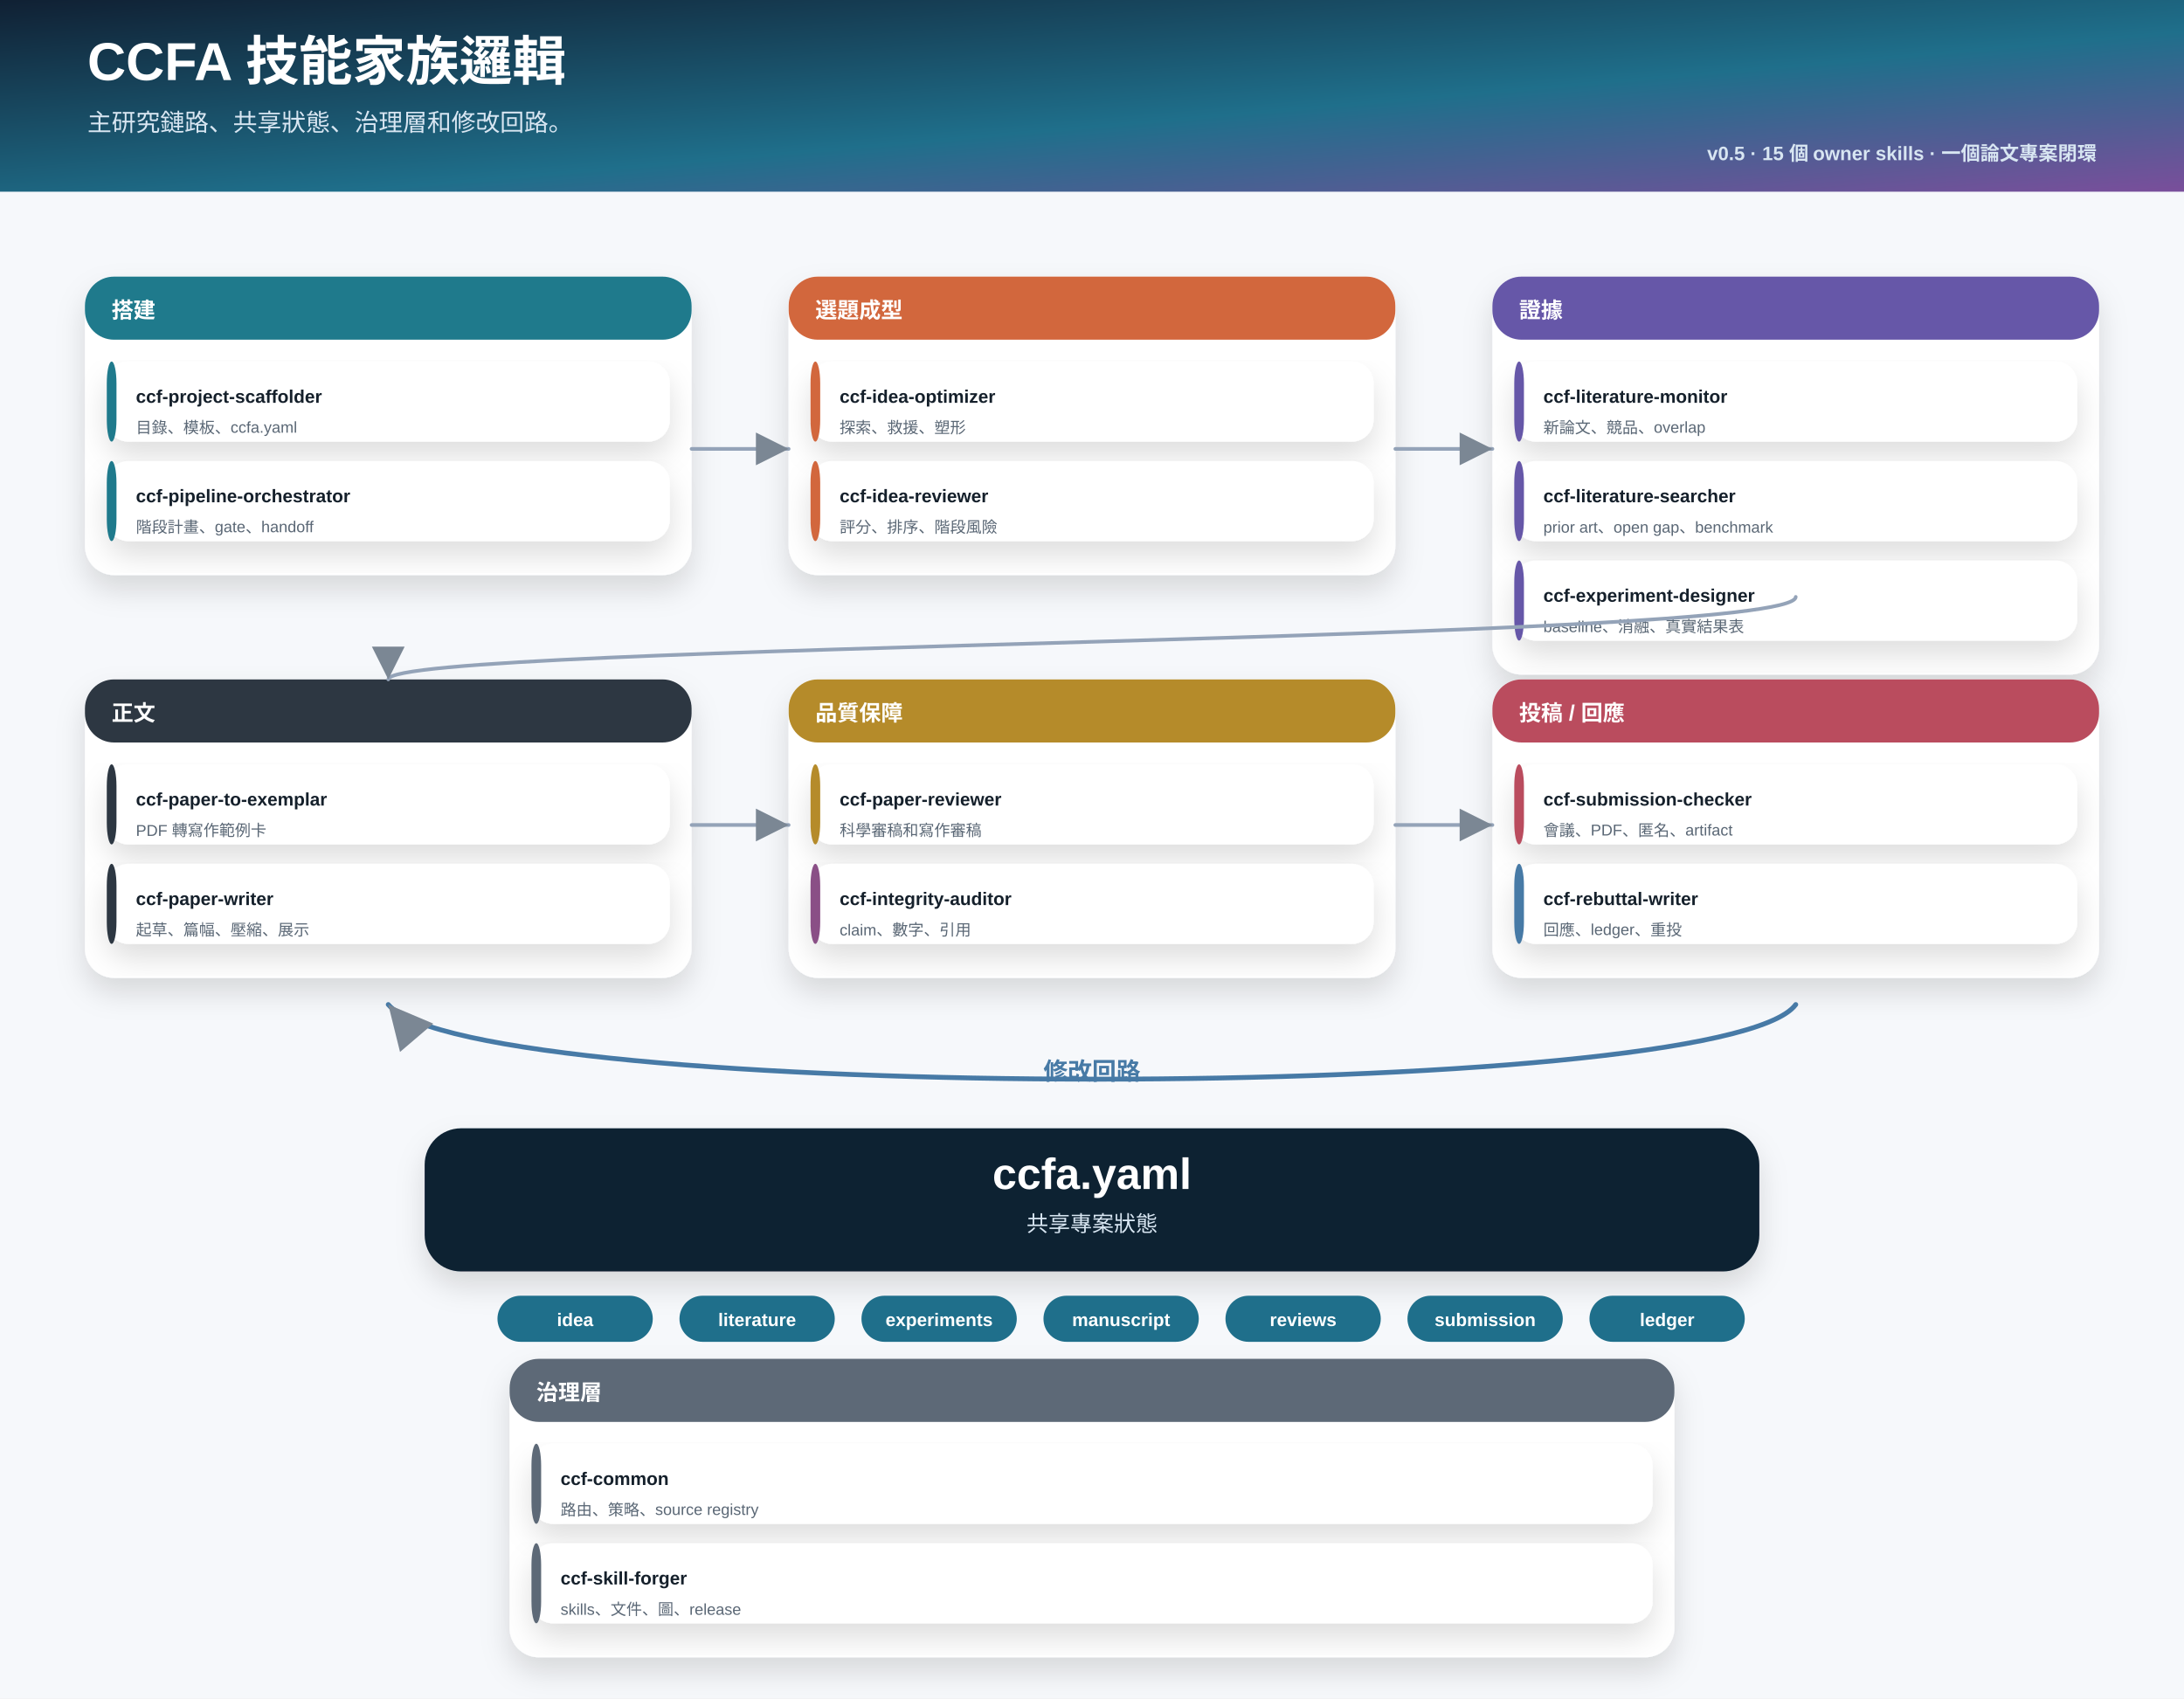
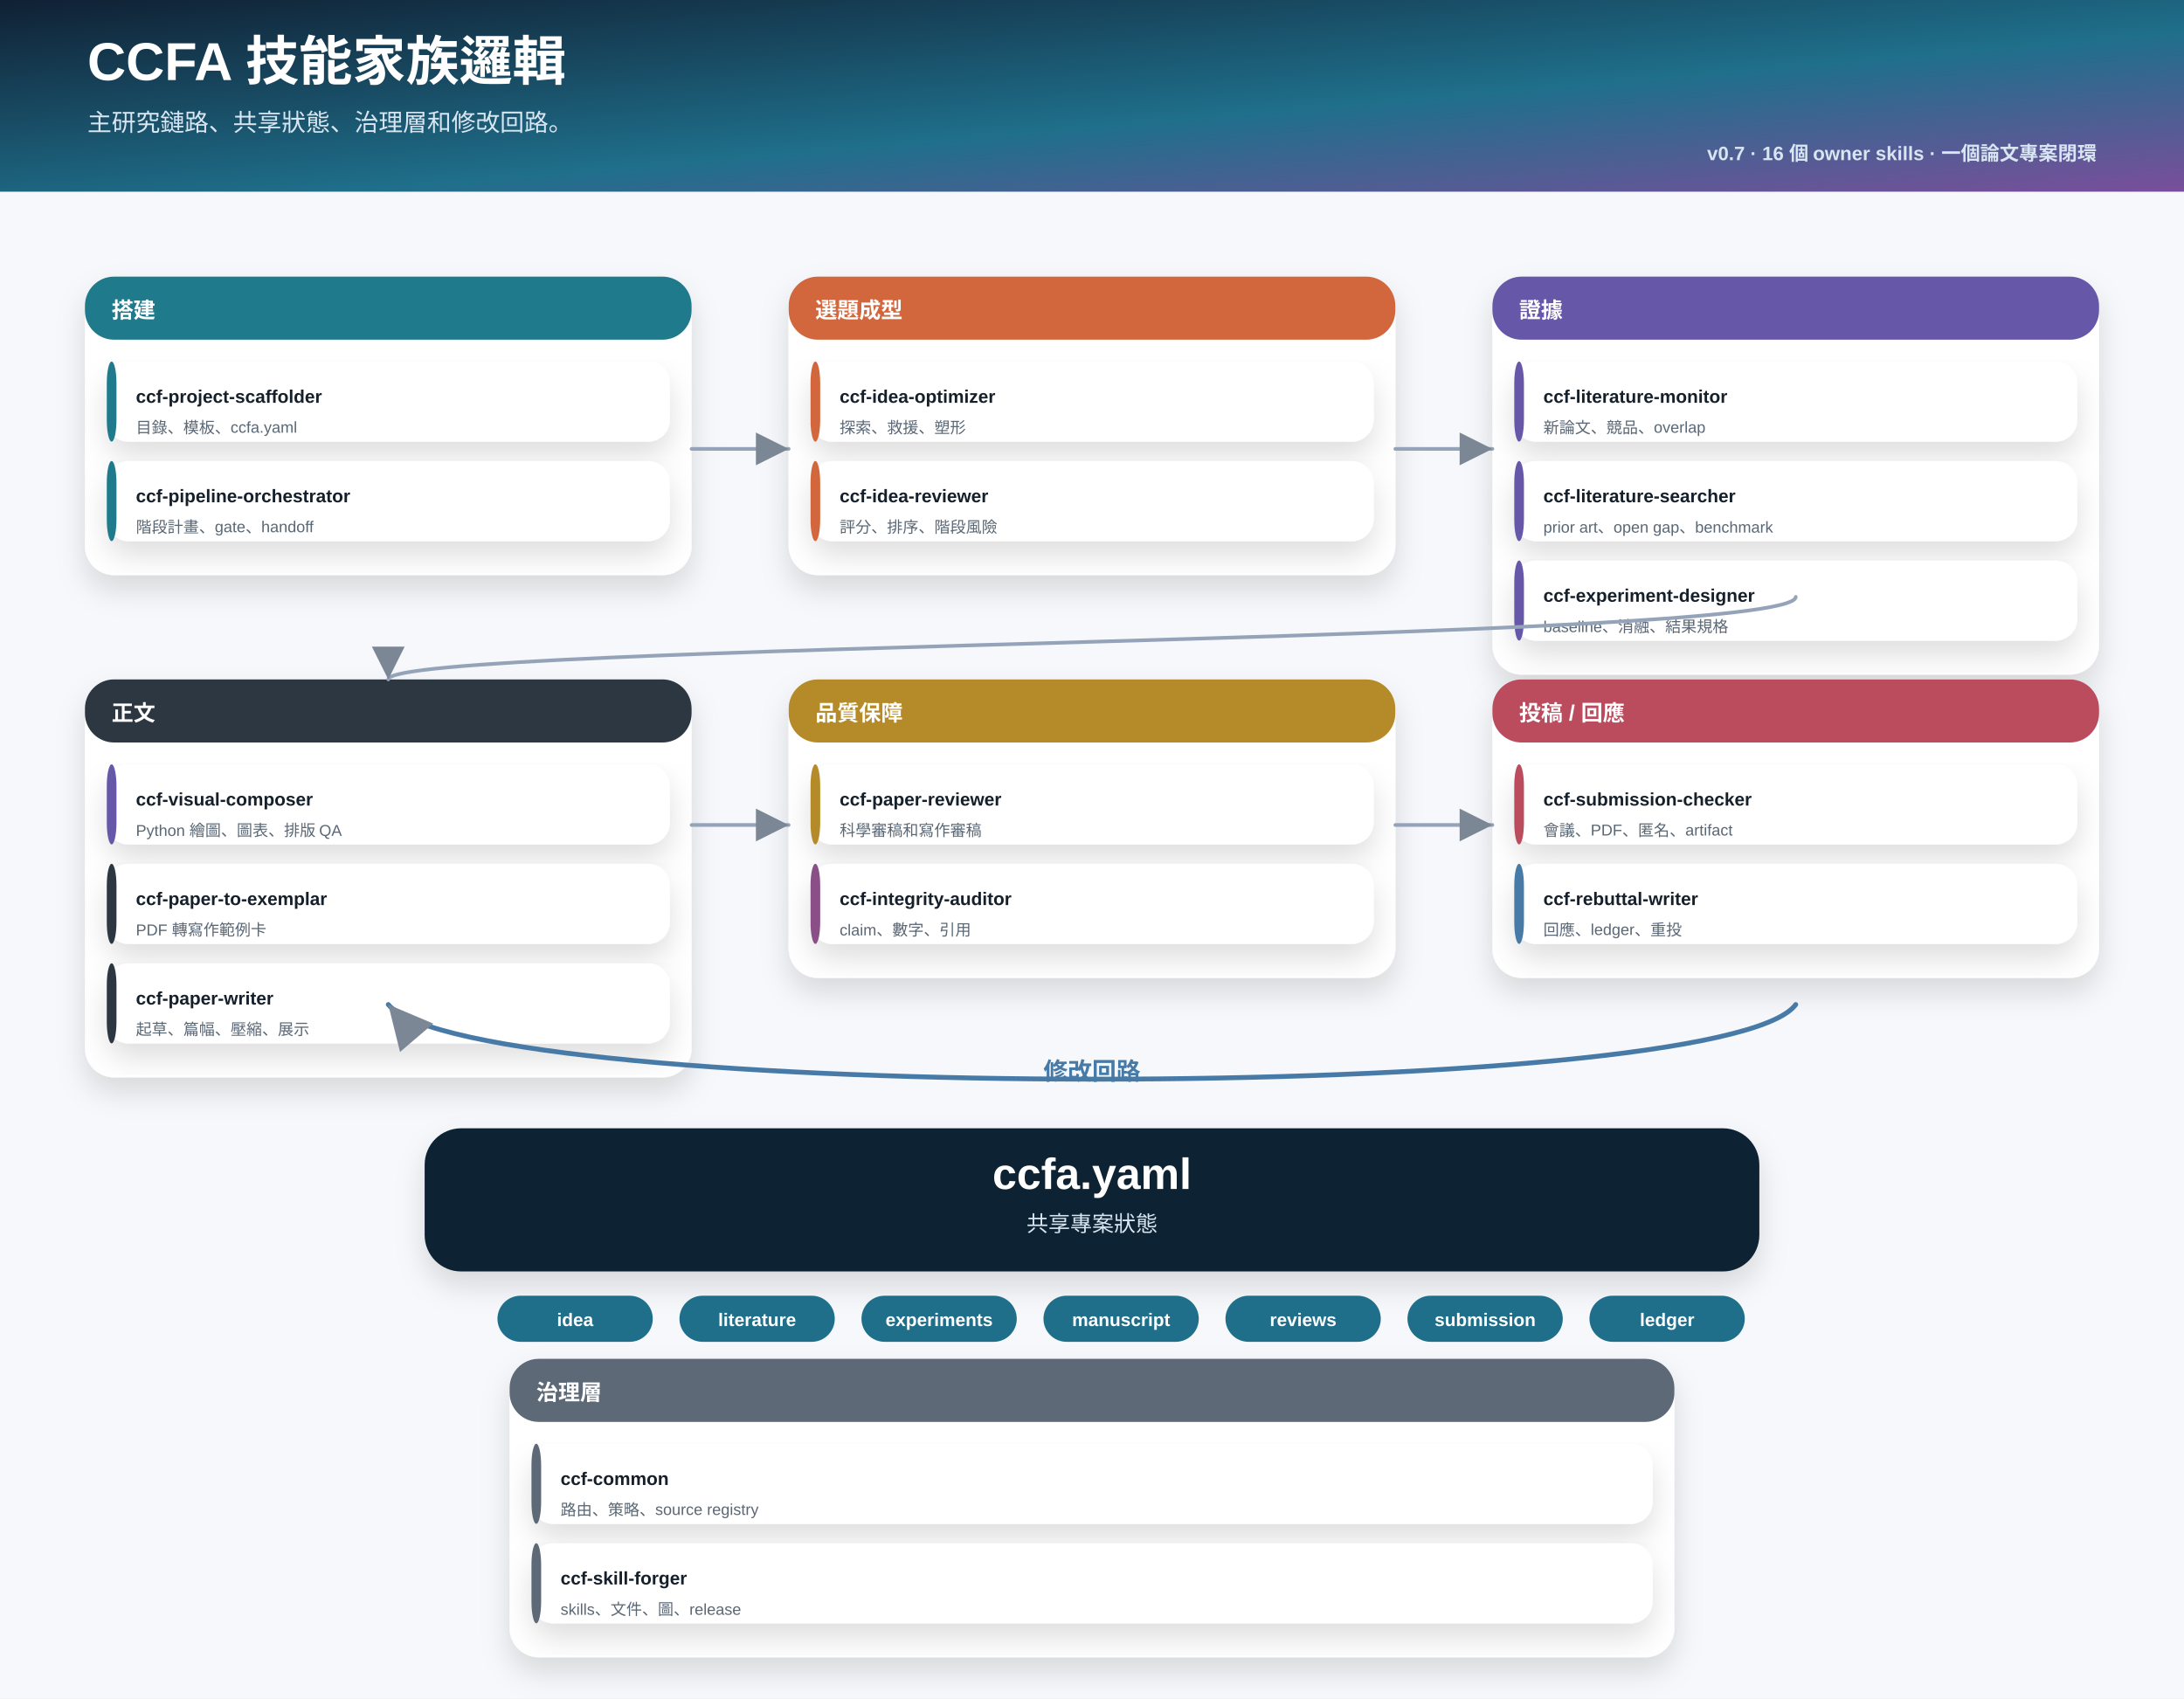
<svg xmlns="http://www.w3.org/2000/svg" width="1800" height="1400" viewBox="0 0 1800 1400">
  <defs>
    <linearGradient id="header" x1="0" y1="0" x2="1" y2="1">
      <stop offset="0" stop-color="#102033" />
      <stop offset="0.58" stop-color="#1F6F8B" />
      <stop offset="1" stop-color="#7A4E9B" />
    </linearGradient>
    <filter id="shadow" x="-20%" y="-20%" width="140%" height="160%">
      <feDropShadow dx="0" dy="12" stdDeviation="12" flood-color="#0B1826" flood-opacity="0.13" />
    </filter>
    <marker id="arrow" markerWidth="13" markerHeight="13" refX="11" refY="6.5" orient="auto">
      <path d="M2,2 L11,6.5 L2,11 Z" fill="#7B8794" />
    </marker>
  </defs>
  <style>text{font-family:Microsoft JhengHei, Segoe UI, Arial, sans-serif;dominant-baseline:auto} .mono{font-family:Consolas,Menlo,monospace}</style>
  <rect x="0" y="0" width="1800" height="1400" rx="0" fill="#F6F8FB" stroke="none" stroke-width="2" />
  <rect x="0" y="0" width="1800" height="158" rx="0" fill="url(#header)" stroke="none" stroke-width="2" />
  <text x="72" y="66" font-size="44" font-weight="850" fill="#FFFFFF" text-anchor="start">CCFA 技能家族邏輯</text>
  <text x="72" y="108" font-size="20" font-weight="500" fill="#D8E6F2" text-anchor="start">主研究鏈路、共享狀態、治理層和修改回路。</text>
-   <text x="1728" y="132" font-size="16" font-weight="650" fill="#D8E6F2" text-anchor="end">v0.5 · 15 個 owner skills · 一個論文專案閉環</text>
+   <text x="1728" y="132" font-size="16" font-weight="650" fill="#D8E6F2" text-anchor="end">v0.7 · 16 個 owner skills · 一個論文專案閉環</text>
  <rect x="70" y="228" width="500" height="246" rx="24" fill="#FFFFFF" stroke="none" stroke-width="2" filter="url(#shadow)" />
  <rect x="70" y="228" width="500" height="52" rx="24" fill="#1F7A8C" stroke="none" stroke-width="2" />
  <text x="92" y="262" font-size="18" font-weight="820" fill="#FFFFFF" text-anchor="start">搭建</text>
  <rect x="88" y="298" width="464" height="66" rx="18" fill="#FFFFFF" stroke="none" stroke-width="2" filter="url(#shadow)" />
  <rect x="88" y="298" width="8" height="66" rx="18" fill="#1F7A8C" stroke="none" stroke-width="2" />
  <text x="112" y="332" font-size="15" font-weight="820" fill="#15202B" text-anchor="start">ccf-project-scaffolder</text>
  <text x="112" y="357" font-size="13" font-weight="520" fill="#5A6775" text-anchor="start">目錄、模板、ccfa.yaml</text>
  <rect x="88" y="380" width="464" height="66" rx="18" fill="#FFFFFF" stroke="none" stroke-width="2" filter="url(#shadow)" />
  <rect x="88" y="380" width="8" height="66" rx="18" fill="#1F7A8C" stroke="none" stroke-width="2" />
  <text x="112" y="414" font-size="15" font-weight="820" fill="#15202B" text-anchor="start">ccf-pipeline-orchestrator</text>
  <text x="112" y="439" font-size="13" font-weight="520" fill="#5A6775" text-anchor="start">階段計畫、gate、handoff</text>
  <rect x="650" y="228" width="500" height="246" rx="24" fill="#FFFFFF" stroke="none" stroke-width="2" filter="url(#shadow)" />
  <rect x="650" y="228" width="500" height="52" rx="24" fill="#D2673D" stroke="none" stroke-width="2" />
  <text x="672" y="262" font-size="18" font-weight="820" fill="#FFFFFF" text-anchor="start">選題成型</text>
  <rect x="668" y="298" width="464" height="66" rx="18" fill="#FFFFFF" stroke="none" stroke-width="2" filter="url(#shadow)" />
  <rect x="668" y="298" width="8" height="66" rx="18" fill="#D2673D" stroke="none" stroke-width="2" />
  <text x="692" y="332" font-size="15" font-weight="820" fill="#15202B" text-anchor="start">ccf-idea-optimizer</text>
  <text x="692" y="357" font-size="13" font-weight="520" fill="#5A6775" text-anchor="start">探索、救援、塑形</text>
  <rect x="668" y="380" width="464" height="66" rx="18" fill="#FFFFFF" stroke="none" stroke-width="2" filter="url(#shadow)" />
  <rect x="668" y="380" width="8" height="66" rx="18" fill="#D2673D" stroke="none" stroke-width="2" />
  <text x="692" y="414" font-size="15" font-weight="820" fill="#15202B" text-anchor="start">ccf-idea-reviewer</text>
  <text x="692" y="439" font-size="13" font-weight="520" fill="#5A6775" text-anchor="start">評分、排序、階段風險</text>
  <rect x="1230" y="228" width="500" height="328" rx="24" fill="#FFFFFF" stroke="none" stroke-width="2" filter="url(#shadow)" />
  <rect x="1230" y="228" width="500" height="52" rx="24" fill="#6657A8" stroke="none" stroke-width="2" />
  <text x="1252" y="262" font-size="18" font-weight="820" fill="#FFFFFF" text-anchor="start">證據</text>
  <rect x="1248" y="298" width="464" height="66" rx="18" fill="#FFFFFF" stroke="none" stroke-width="2" filter="url(#shadow)" />
  <rect x="1248" y="298" width="8" height="66" rx="18" fill="#6657A8" stroke="none" stroke-width="2" />
  <text x="1272" y="332" font-size="15" font-weight="820" fill="#15202B" text-anchor="start">ccf-literature-monitor</text>
  <text x="1272" y="357" font-size="13" font-weight="520" fill="#5A6775" text-anchor="start">新論文、競品、overlap</text>
  <rect x="1248" y="380" width="464" height="66" rx="18" fill="#FFFFFF" stroke="none" stroke-width="2" filter="url(#shadow)" />
  <rect x="1248" y="380" width="8" height="66" rx="18" fill="#6657A8" stroke="none" stroke-width="2" />
  <text x="1272" y="414" font-size="15" font-weight="820" fill="#15202B" text-anchor="start">ccf-literature-searcher</text>
  <text x="1272" y="439" font-size="13" font-weight="520" fill="#5A6775" text-anchor="start">prior art、open gap、benchmark</text>
  <rect x="1248" y="462" width="464" height="66" rx="18" fill="#FFFFFF" stroke="none" stroke-width="2" filter="url(#shadow)" />
  <rect x="1248" y="462" width="8" height="66" rx="18" fill="#6657A8" stroke="none" stroke-width="2" />
  <text x="1272" y="496" font-size="15" font-weight="820" fill="#15202B" text-anchor="start">ccf-experiment-designer</text>
-   <text x="1272" y="521" font-size="13" font-weight="520" fill="#5A6775" text-anchor="start">baseline、消融、真實結果表</text>
-   <rect x="70" y="560" width="500" height="246" rx="24" fill="#FFFFFF" stroke="none" stroke-width="2" filter="url(#shadow)" />
+   <text x="1272" y="521" font-size="13" font-weight="520" fill="#5A6775" text-anchor="start">baseline、消融、結果規格</text>
+   <rect x="70" y="560" width="500" height="328" rx="24" fill="#FFFFFF" stroke="none" stroke-width="2" filter="url(#shadow)" />
  <rect x="70" y="560" width="500" height="52" rx="24" fill="#2D3742" stroke="none" stroke-width="2" />
  <text x="92" y="594" font-size="18" font-weight="820" fill="#FFFFFF" text-anchor="start">正文</text>
  <rect x="88" y="630" width="464" height="66" rx="18" fill="#FFFFFF" stroke="none" stroke-width="2" filter="url(#shadow)" />
-   <rect x="88" y="630" width="8" height="66" rx="18" fill="#2D3742" stroke="none" stroke-width="2" />
-   <text x="112" y="664" font-size="15" font-weight="820" fill="#15202B" text-anchor="start">ccf-paper-to-exemplar</text>
-   <text x="112" y="689" font-size="13" font-weight="520" fill="#5A6775" text-anchor="start">PDF 轉寫作範例卡</text>
+   <rect x="88" y="630" width="8" height="66" rx="18" fill="#6657A8" stroke="none" stroke-width="2" />
+   <text x="112" y="664" font-size="15" font-weight="820" fill="#15202B" text-anchor="start">ccf-visual-composer</text>
+   <text x="112" y="689" font-size="13" font-weight="520" fill="#5A6775" text-anchor="start">Python 繪圖、圖表、排版 QA</text>
  <rect x="88" y="712" width="464" height="66" rx="18" fill="#FFFFFF" stroke="none" stroke-width="2" filter="url(#shadow)" />
  <rect x="88" y="712" width="8" height="66" rx="18" fill="#2D3742" stroke="none" stroke-width="2" />
-   <text x="112" y="746" font-size="15" font-weight="820" fill="#15202B" text-anchor="start">ccf-paper-writer</text>
-   <text x="112" y="771" font-size="13" font-weight="520" fill="#5A6775" text-anchor="start">起草、篇幅、壓縮、展示</text>
+   <text x="112" y="746" font-size="15" font-weight="820" fill="#15202B" text-anchor="start">ccf-paper-to-exemplar</text>
+   <text x="112" y="771" font-size="13" font-weight="520" fill="#5A6775" text-anchor="start">PDF 轉寫作範例卡</text>
+   <rect x="88" y="794" width="464" height="66" rx="18" fill="#FFFFFF" stroke="none" stroke-width="2" filter="url(#shadow)" />
+   <rect x="88" y="794" width="8" height="66" rx="18" fill="#2D3742" stroke="none" stroke-width="2" />
+   <text x="112" y="828" font-size="15" font-weight="820" fill="#15202B" text-anchor="start">ccf-paper-writer</text>
+   <text x="112" y="853" font-size="13" font-weight="520" fill="#5A6775" text-anchor="start">起草、篇幅、壓縮、展示</text>
  <rect x="650" y="560" width="500" height="246" rx="24" fill="#FFFFFF" stroke="none" stroke-width="2" filter="url(#shadow)" />
  <rect x="650" y="560" width="500" height="52" rx="24" fill="#B58B2A" stroke="none" stroke-width="2" />
  <text x="672" y="594" font-size="18" font-weight="820" fill="#FFFFFF" text-anchor="start">品質保障</text>
  <rect x="668" y="630" width="464" height="66" rx="18" fill="#FFFFFF" stroke="none" stroke-width="2" filter="url(#shadow)" />
  <rect x="668" y="630" width="8" height="66" rx="18" fill="#B58B2A" stroke="none" stroke-width="2" />
  <text x="692" y="664" font-size="15" font-weight="820" fill="#15202B" text-anchor="start">ccf-paper-reviewer</text>
  <text x="692" y="689" font-size="13" font-weight="520" fill="#5A6775" text-anchor="start">科學審稿和寫作審稿</text>
  <rect x="668" y="712" width="464" height="66" rx="18" fill="#FFFFFF" stroke="none" stroke-width="2" filter="url(#shadow)" />
  <rect x="668" y="712" width="8" height="66" rx="18" fill="#8A4F86" stroke="none" stroke-width="2" />
  <text x="692" y="746" font-size="15" font-weight="820" fill="#15202B" text-anchor="start">ccf-integrity-auditor</text>
  <text x="692" y="771" font-size="13" font-weight="520" fill="#5A6775" text-anchor="start">claim、數字、引用</text>
  <rect x="1230" y="560" width="500" height="246" rx="24" fill="#FFFFFF" stroke="none" stroke-width="2" filter="url(#shadow)" />
  <rect x="1230" y="560" width="500" height="52" rx="24" fill="#BA4C5E" stroke="none" stroke-width="2" />
  <text x="1252" y="594" font-size="18" font-weight="820" fill="#FFFFFF" text-anchor="start">投稿 / 回應</text>
  <rect x="1248" y="630" width="464" height="66" rx="18" fill="#FFFFFF" stroke="none" stroke-width="2" filter="url(#shadow)" />
  <rect x="1248" y="630" width="8" height="66" rx="18" fill="#BA4C5E" stroke="none" stroke-width="2" />
  <text x="1272" y="664" font-size="15" font-weight="820" fill="#15202B" text-anchor="start">ccf-submission-checker</text>
  <text x="1272" y="689" font-size="13" font-weight="520" fill="#5A6775" text-anchor="start">會議、PDF、匿名、artifact</text>
  <rect x="1248" y="712" width="464" height="66" rx="18" fill="#FFFFFF" stroke="none" stroke-width="2" filter="url(#shadow)" />
  <rect x="1248" y="712" width="8" height="66" rx="18" fill="#477AA6" stroke="none" stroke-width="2" />
  <text x="1272" y="746" font-size="15" font-weight="820" fill="#15202B" text-anchor="start">ccf-rebuttal-writer</text>
  <text x="1272" y="771" font-size="13" font-weight="520" fill="#5A6775" text-anchor="start">回應、ledger、重投</text>
  <line x1="570" y1="370" x2="650" y2="370" stroke="#94A3B8" stroke-width="3" stroke-linecap="round" marker-end="url(#arrow)" />
  <line x1="1150" y1="370" x2="1230" y2="370" stroke="#94A3B8" stroke-width="3" stroke-linecap="round" marker-end="url(#arrow)" />
  <path d="M1480 492 C1480 530 320 530 320 560" fill="none" stroke="#94A3B8" stroke-width="3" stroke-linecap="round" stroke-linejoin="round" marker-end="url(#arrow)" />
  <line x1="570" y1="680" x2="650" y2="680" stroke="#94A3B8" stroke-width="3" stroke-linecap="round" marker-end="url(#arrow)" />
  <line x1="1150" y1="680" x2="1230" y2="680" stroke="#94A3B8" stroke-width="3" stroke-linecap="round" marker-end="url(#arrow)" />
  <path d="M1480 828 C1420 910 390 910 320 828" fill="none" stroke="#477AA6" stroke-width="4" stroke-linecap="round" stroke-linejoin="round" marker-end="url(#arrow)" />
  <text x="900" y="890" font-size="20" font-weight="820" fill="#477AA6" text-anchor="middle">修改回路</text>
  <rect x="350" y="930" width="1100" height="118" rx="30" fill="#102033" stroke="none" stroke-width="2" filter="url(#shadow)" />
  <text x="900" y="980" font-size="36" font-weight="850" fill="#FFFFFF" text-anchor="middle">ccfa.yaml</text>
  <text x="900" y="1015" font-size="18" font-weight="500" fill="#D8E6F2" text-anchor="middle">共享專案狀態</text>
  <rect x="410" y="1068" width="128" height="38" rx="19" fill="#1F6F8B" stroke="none" stroke-width="2" />
  <text x="474" y="1093" font-size="15" font-weight="760" fill="#FFFFFF" text-anchor="middle">idea</text>
  <rect x="560" y="1068" width="128" height="38" rx="19" fill="#1F6F8B" stroke="none" stroke-width="2" />
  <text x="624" y="1093" font-size="15" font-weight="760" fill="#FFFFFF" text-anchor="middle">literature</text>
  <rect x="710" y="1068" width="128" height="38" rx="19" fill="#1F6F8B" stroke="none" stroke-width="2" />
  <text x="774" y="1093" font-size="15" font-weight="760" fill="#FFFFFF" text-anchor="middle">experiments</text>
  <rect x="860" y="1068" width="128" height="38" rx="19" fill="#1F6F8B" stroke="none" stroke-width="2" />
  <text x="924" y="1093" font-size="15" font-weight="760" fill="#FFFFFF" text-anchor="middle">manuscript</text>
  <rect x="1010" y="1068" width="128" height="38" rx="19" fill="#1F6F8B" stroke="none" stroke-width="2" />
  <text x="1074" y="1093" font-size="15" font-weight="760" fill="#FFFFFF" text-anchor="middle">reviews</text>
  <rect x="1160" y="1068" width="128" height="38" rx="19" fill="#1F6F8B" stroke="none" stroke-width="2" />
  <text x="1224" y="1093" font-size="15" font-weight="760" fill="#FFFFFF" text-anchor="middle">submission</text>
  <rect x="1310" y="1068" width="128" height="38" rx="19" fill="#1F6F8B" stroke="none" stroke-width="2" />
  <text x="1374" y="1093" font-size="15" font-weight="760" fill="#FFFFFF" text-anchor="middle">ledger</text>
  <rect x="420" y="1120" width="960" height="246" rx="24" fill="#FFFFFF" stroke="none" stroke-width="2" filter="url(#shadow)" />
  <rect x="420" y="1120" width="960" height="52" rx="24" fill="#5D6977" stroke="none" stroke-width="2" />
  <text x="442" y="1154" font-size="18" font-weight="820" fill="#FFFFFF" text-anchor="start">治理層</text>
  <rect x="438" y="1190" width="924" height="66" rx="18" fill="#FFFFFF" stroke="none" stroke-width="2" filter="url(#shadow)" />
  <rect x="438" y="1190" width="8" height="66" rx="18" fill="#5D6977" stroke="none" stroke-width="2" />
  <text x="462" y="1224" font-size="15" font-weight="820" fill="#15202B" text-anchor="start">ccf-common</text>
  <text x="462" y="1249" font-size="13" font-weight="520" fill="#5A6775" text-anchor="start">路由、策略、source registry</text>
  <rect x="438" y="1272" width="924" height="66" rx="18" fill="#FFFFFF" stroke="none" stroke-width="2" filter="url(#shadow)" />
  <rect x="438" y="1272" width="8" height="66" rx="18" fill="#5D6977" stroke="none" stroke-width="2" />
  <text x="462" y="1306" font-size="15" font-weight="820" fill="#15202B" text-anchor="start">ccf-skill-forger</text>
  <text x="462" y="1331" font-size="13" font-weight="520" fill="#5A6775" text-anchor="start">skills、文件、圖、release</text>
</svg>
